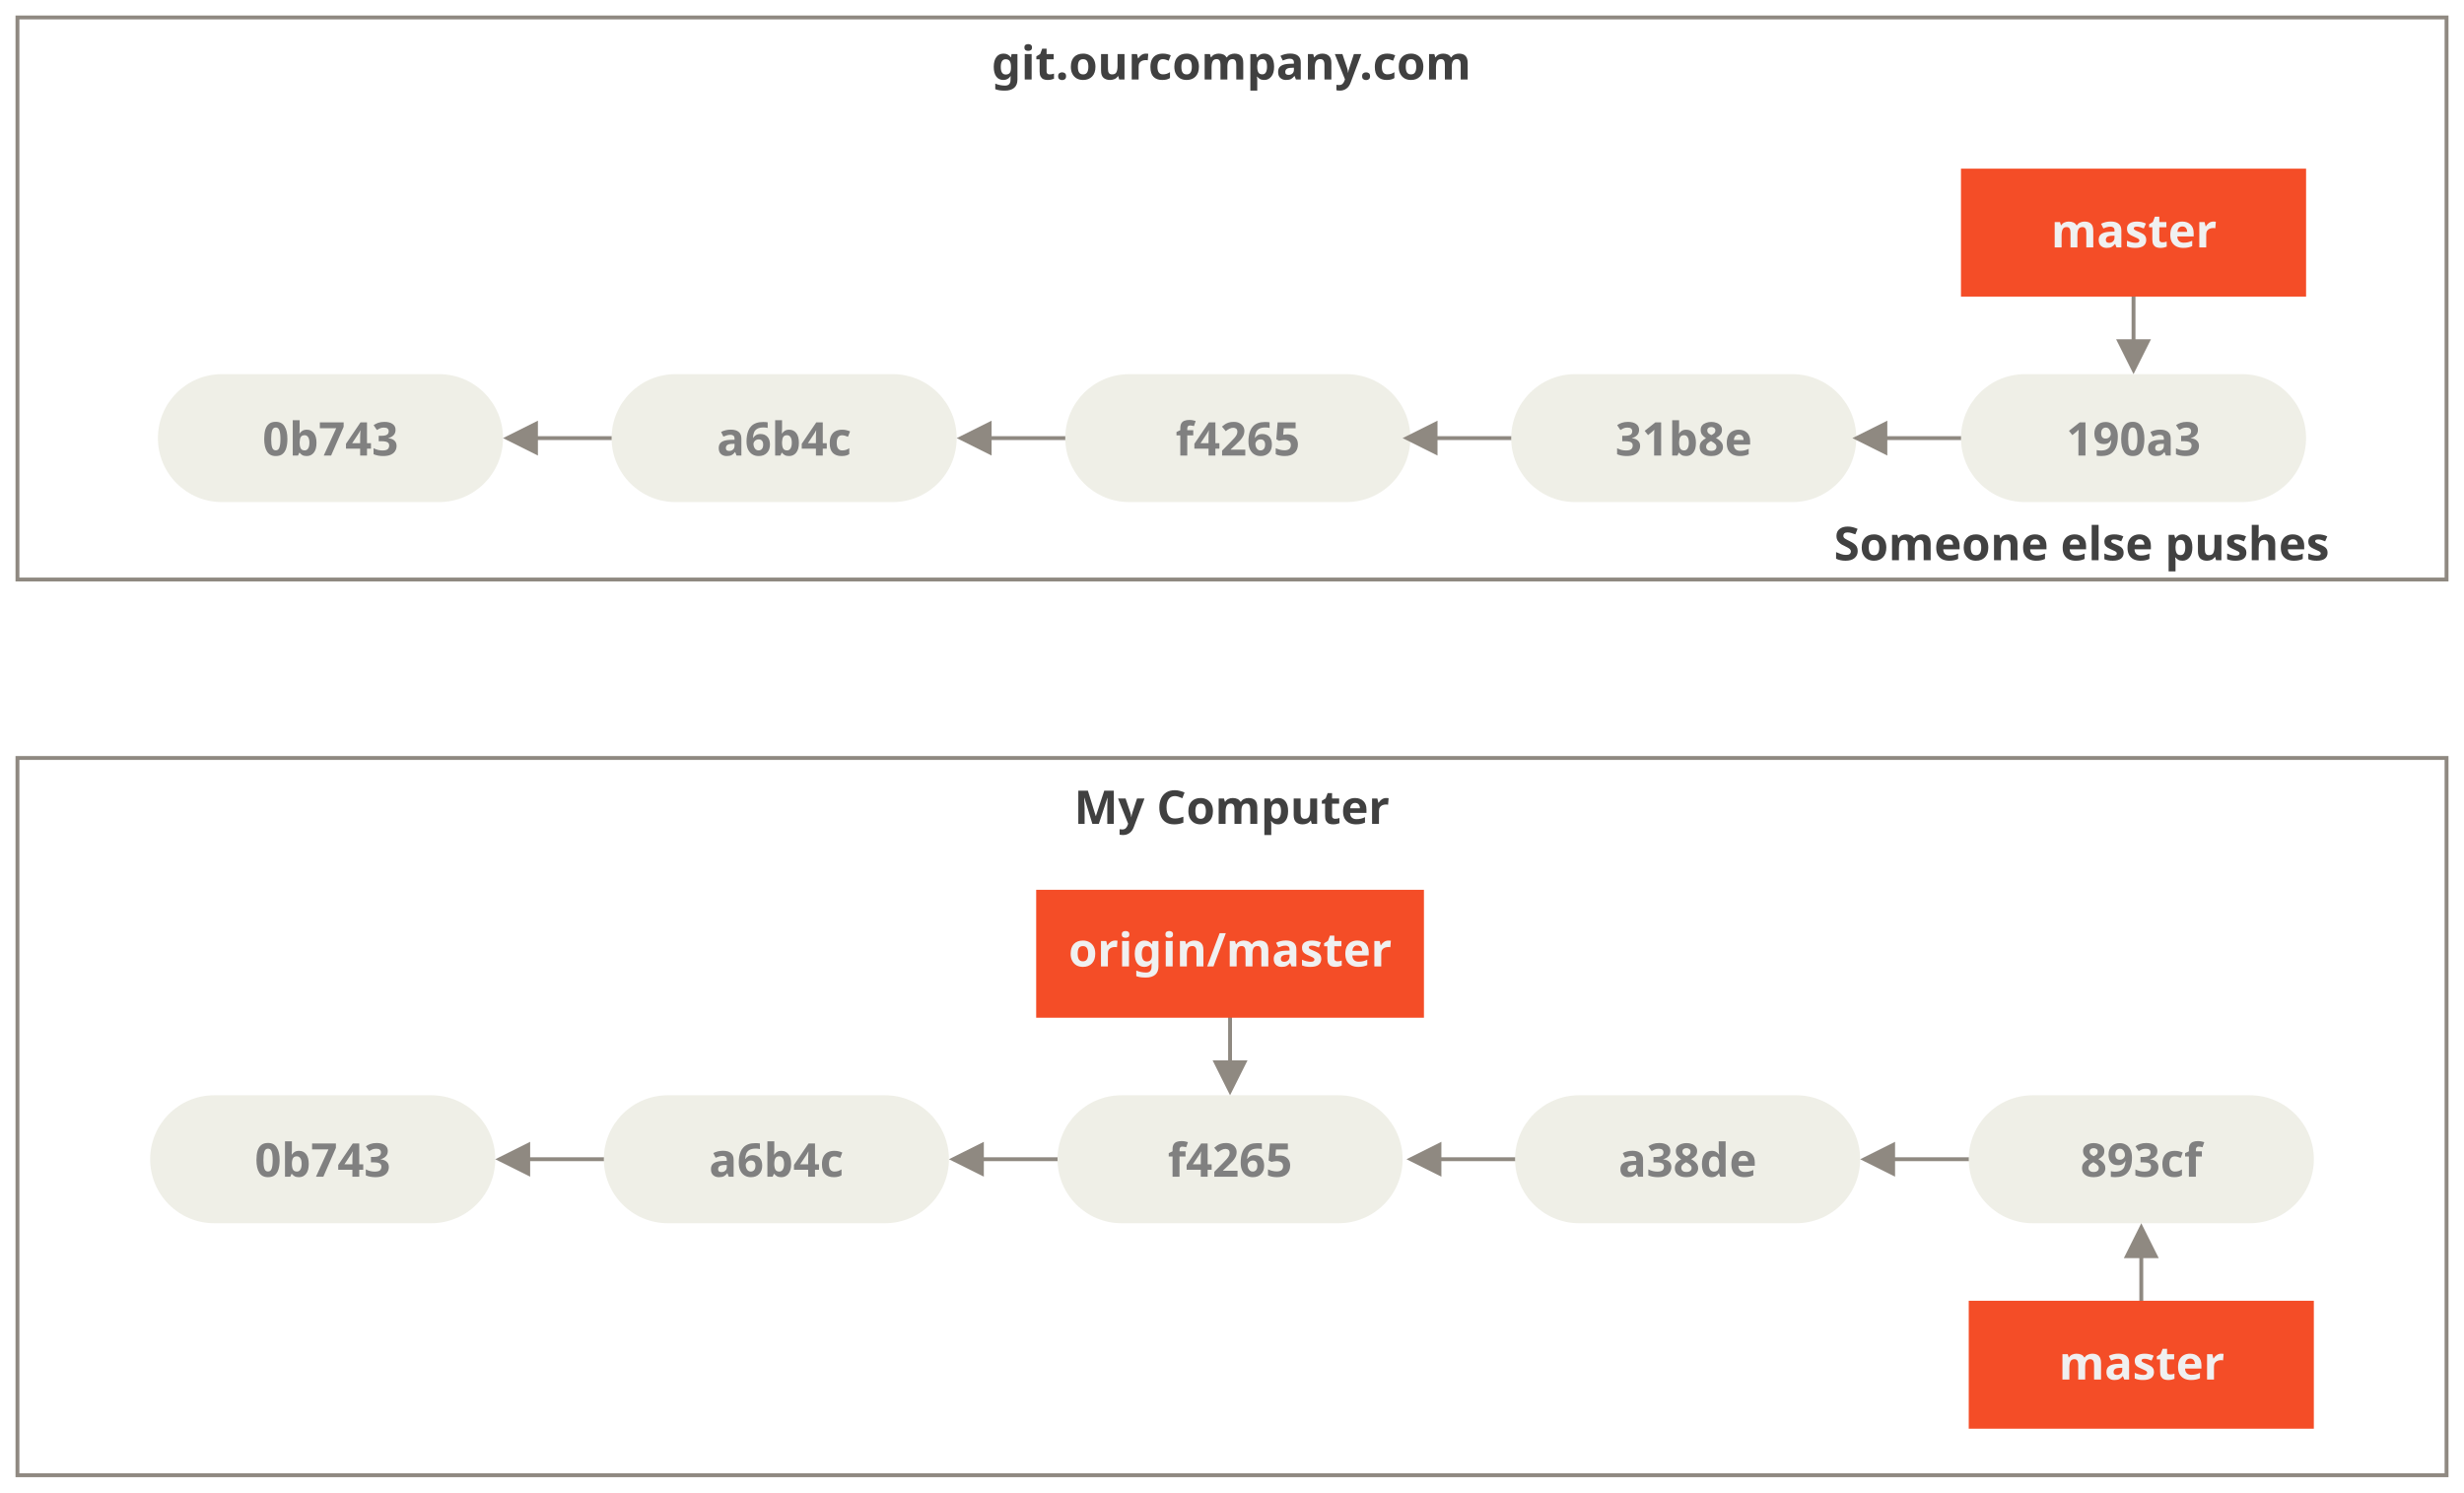
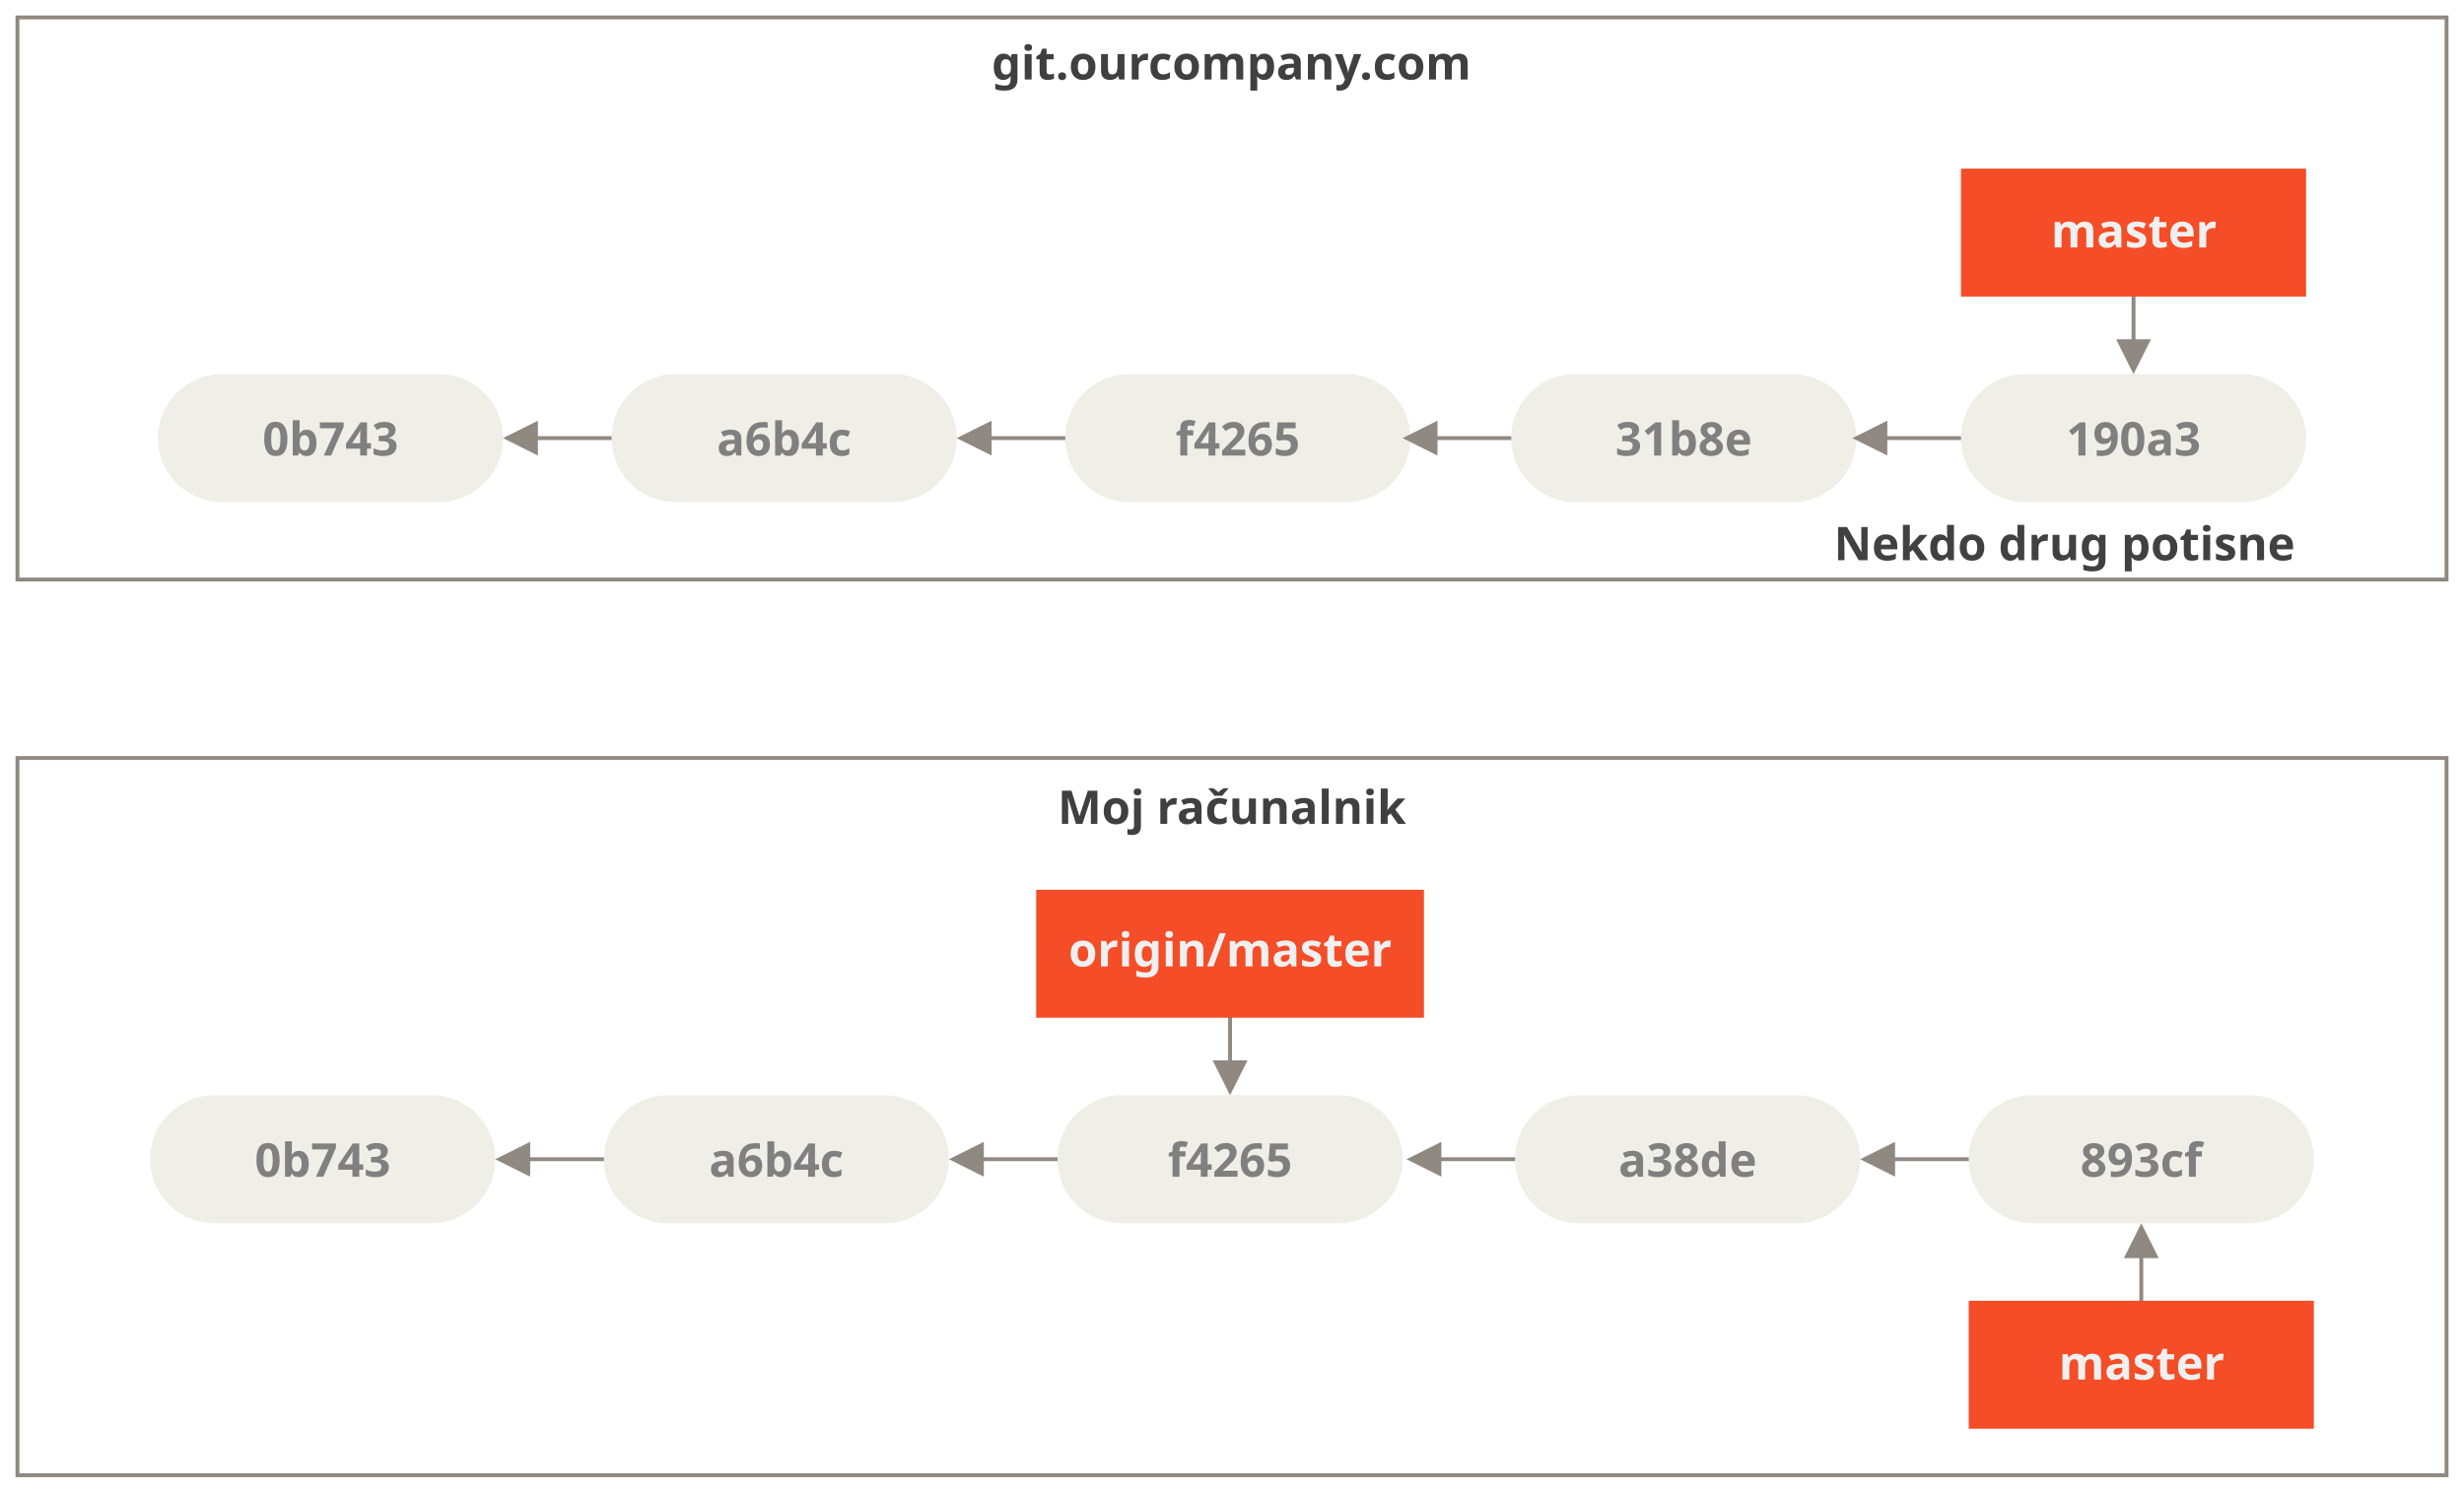
<svg xmlns="http://www.w3.org/2000/svg" id="svg13660" version="1.1" viewBox="0 0 635.45 385">
  <g id="g9154" transform="translate(-14.235 -12.5)">
    <g id="g9076" transform="translate(8.96)">
      <g id="brown" transform="translate(46,109)" style="fill-rule:evenodd;fill:none">
        <rect id="Rectangle-1" width="89" height="33" rx="16.5" ry="16.5" style="fill-rule:evenodd;fill:#efefe7" />
        <text id="C6" font-size="12px" font-weight="700" style="fill:#979797;font-family:'Source Code Pro';font-size:12px;font-weight:700;text-anchor:middle">
          <tspan id="tspan13534" x="44.5" y="21" style="fill:gray">0b743</tspan>
        </text>
      </g>
      <path id="Line-7" d="m144 125h39v1h-39v4l-9-4.5 9-4.5z" style="fill:#8f8981" />
      <g id="g13545" transform="translate(163,109)" style="fill-rule:evenodd;fill:none">
        <rect id="rect13539" width="89" height="33" rx="16.5" ry="16.5" style="fill-rule:evenodd;fill:#efefe7" />
        <text id="text13543" font-size="12px" font-weight="700" style="fill:#979797;font-family:'Source Code Pro';font-size:12px;font-weight:700;text-anchor:middle">
          <tspan id="tspan13541" x="44.5" y="21" style="fill:gray">a6b4c</tspan>
        </text>
      </g>
      <path id="Line-8" d="m261 125h39v1h-39v4l-9-4.5 9-4.5z" style="fill:#8f8981" />
      <g id="g13554" transform="translate(280,109)" style="fill-rule:evenodd;fill:none">
        <rect id="rect13548" width="89" height="33" rx="16.5" ry="16.5" style="fill-rule:evenodd;fill:#efefe7" />
        <text id="text13552" font-size="12px" font-weight="700" style="fill:#979797;font-family:'Source Code Pro';font-size:12px;font-weight:700;text-anchor:middle">
          <tspan id="tspan13550" x="44.5" y="21" style="fill:gray">f4265</tspan>
        </text>
      </g>
      <path id="path13556" d="m376 125h39v1h-39v4l-9-4.5 9-4.5z" style="fill:#8f8981" />
      <g id="g13564" transform="translate(395,109)" style="fill-rule:evenodd;fill:none">
        <rect id="rect13558" width="89" height="33" rx="16.5" ry="16.5" style="fill-rule:evenodd;fill:#efefe7" />
        <text id="text13562" font-size="12px" font-weight="700" style="fill:#979797;font-family:'Source Code Pro';font-size:12px;font-weight:700;text-anchor:middle">
          <tspan id="tspan13560" x="44.5" y="21" style="fill:gray">31b8e</tspan>
        </text>
      </g>
      <path id="path13566" d="m492 125h39v1h-39v4l-9-4.5 9-4.5z" style="fill:#8f8981" />
      <g id="g13574" transform="translate(511,109)" style="fill-rule:evenodd;fill:none">
        <rect id="rect13568" width="89" height="33" rx="16.5" ry="16.5" style="fill-rule:evenodd;fill:#efefe7" />
        <text id="text13572" font-size="12px" font-weight="700" style="fill:#979797;font-family:'Source Code Pro';font-size:12px;font-weight:700;text-anchor:middle">
          <tspan id="tspan13570" x="44.5" y="21" style="fill:gray">190a3</tspan>
        </text>
      </g>
      <g id="g9000" transform="translate(-2)">
        <path id="Line-2" transform="translate(515,56)" d="m42 44v-24h1v24h4l-4.5 9-4.5-9z" style="fill:#8f8981" />
        <g id="g8993">
          <rect id="Rectangle-2" transform="matrix(.83962 0 0 1 513 56)" width="106" height="33" style="fill-rule:evenodd;fill:#f44d27" />
          <text id="master" transform="translate(504.6 56.316)" font-size="12px" font-weight="700" style="fill-rule:evenodd;fill:#979797;font-family:'Source Code Pro';font-size:12px;font-weight:700;text-anchor:middle">
            <tspan id="tspan13578" x="53" y="20" style="fill:#f0f0f0">master</tspan>
          </text>
        </g>
      </g>
    </g>
    <g id="g9044" transform="translate(6.96)">
      <g id="g13590" transform="translate(46,295)" style="fill-rule:evenodd;fill:none">
        <rect id="rect13584" width="89" height="33" rx="16.5" ry="16.5" style="fill-rule:evenodd;fill:#efefe7" />
        <text id="text13588" font-size="12px" font-weight="700" style="fill:#979797;font-family:'Source Code Pro';font-size:12px;font-weight:700;text-anchor:middle">
          <tspan id="tspan13586" x="44.5" y="21" style="fill:gray">0b743</tspan>
        </text>
      </g>
      <path id="Line-5" d="m144 311h39v1h-39v4l-9-4.5 9-4.5z" style="fill:#8f8981" />
      <g id="g13599" transform="translate(163,295)" style="fill-rule:evenodd;fill:none">
        <rect id="rect13593" width="89" height="33" rx="16.5" ry="16.5" style="fill-rule:evenodd;fill:#efefe7" />
        <text id="text13597" font-size="12px" font-weight="700" style="fill:#979797;font-family:'Source Code Pro';font-size:12px;font-weight:700;text-anchor:middle">
          <tspan id="tspan13595" x="44.5" y="21" style="fill:gray">a6b4c</tspan>
        </text>
      </g>
      <path id="Line-4" d="m261 311h39v1h-39v4l-9-4.5 9-4.5z" style="fill:#8f8981" />
      <g id="g13608" transform="translate(280,295)" style="fill-rule:evenodd;fill:none">
        <rect id="rect13602" width="89" height="33" rx="16.5" ry="16.5" style="fill-rule:evenodd;fill:#efefe7" />
        <text id="text13606" font-size="12px" font-weight="700" style="fill:#979797;font-family:'Source Code Pro';font-size:12px;font-weight:700;text-anchor:middle">
          <tspan id="tspan13604" x="44.5" y="21" style="fill:gray">f4265</tspan>
        </text>
      </g>
      <path id="path13610" d="m379 311h39v1h-39v4l-9-4.5 9-4.5z" style="fill:#8f8981" />
      <g id="g13618" transform="translate(398,295)" style="fill-rule:evenodd;fill:none">
        <rect id="rect13612" width="89" height="33" rx="16.5" ry="16.5" style="fill-rule:evenodd;fill:#efefe7" />
        <text id="text13616" font-size="12px" font-weight="700" style="fill:#979797;font-family:'Source Code Pro';font-size:12px;font-weight:700;text-anchor:middle">
          <tspan id="tspan13614" x="44.5" y="21" style="fill:gray">a38de</tspan>
        </text>
      </g>
      <path id="path13620" d="m496 311h39v1h-39v4l-9-4.5 9-4.5z" style="fill:#8f8981" />
      <g id="g13628" transform="translate(515,295)" style="fill-rule:evenodd;fill:none">
        <rect id="rect13622" width="89" height="33" rx="16.5" ry="16.5" style="fill-rule:evenodd;fill:#efefe7" />
        <text id="text13626" font-size="12px" font-weight="700" style="fill:#979797;font-family:'Source Code Pro';font-size:12px;font-weight:700;text-anchor:middle">
          <tspan id="tspan13624" x="44.5" y="21" style="fill:gray">893cf</tspan>
        </text>
      </g>
      <g id="g8980" transform="translate(-1)">
        <path id="Line-3" transform="translate(517,328)" d="m44 9v25h-1v-25h-4l4.5-9 4.5 9z" style="fill:#8f8981" />
        <g id="g8973">
          <rect id="rect13631" transform="matrix(.83962 0 0 1 516 348)" width="106" height="33" style="fill-rule:evenodd;fill:#f44d27" />
          <text id="text13635" transform="translate(507.6 348.32)" font-size="12px" font-weight="700" style="fill-rule:evenodd;fill:#979797;font-family:'Source Code Pro';font-size:12px;font-weight:700;text-anchor:middle">
            <tspan id="tspan13633" x="53" y="20" style="fill:#f0f0f0">master</tspan>
          </text>
        </g>
      </g>
      <g id="g8960" transform="translate(4.5)">
        <path id="Line-6" transform="translate(-4.5)" d="m324 286v-27h1v27h4l-4.5 9-4.5-9z" style="fill:#8f8981" />
        <g id="g8953">
          <rect id="rect13640" transform="matrix(.9009 0 0 1 270 242)" width="111" height="33" style="fill-rule:evenodd;fill:#f44d27" />
          <text id="text13644" transform="translate(264.53 241.76)" font-size="12px" font-weight="700" style="fill-rule:evenodd;fill:#979797;font-family:'Source Code Pro';font-size:12px;font-weight:700;text-anchor:middle">
            <tspan id="tspan13642" x="55.5" y="20" style="fill:#f0f0f0">origin/master</tspan>
          </text>
        </g>
      </g>
    </g>
    <rect id="Rectangle-10" transform="translate(19,17)" x="-.265" width="626.45" height="144.97" style="fill:none;stroke-linecap:square;stroke:#8f8981" />
    <rect id="Rectangle-11" transform="translate(19,17)" x="-.265" y="191" width="626.45" height="185" style="fill:none;stroke-linecap:square;stroke:#8f8981" />
    <text id="My-Computer" transform="translate(18.696 17)" font-size="12px" font-weight="700" style="fill-rule:evenodd;fill:#404040;font-family:'Source Code Pro';font-size:12px;font-weight:700;text-anchor:middle">
-       <tspan id="tspan13649" x="313.225" y="208" style="fill:#404040">My Computer</tspan>
+       <tspan id="tspan13649" x="313.225" y="208" style="fill:#404040">Moj računalnik</tspan>
    </text>
    <text id="git.ourcompany.com" transform="translate(18.576 17)" font-size="12px" font-weight="700" style="fill-rule:evenodd;fill:#404040;font-family:'Source Code Pro';font-size:12px;font-weight:700;text-anchor:middle">
      <tspan id="tspan13652" x="313.225" y="16" style="fill:#404040">git.ourcompany.com</tspan>
    </text>
    <text id="Someone-else-pushes" transform="translate(-2.7978)" font-size="12px" font-weight="700" style="fill-rule:evenodd;fill:#414141;font-family:'Source Code Pro';font-size:12px;font-weight:700">
-       <tspan id="tspan13656" x="490" y="157" style="fill:#414141">Someone else pushes</tspan>
+       <tspan id="tspan13656" x="490" y="157" style="fill:#414141">Nekdo drug potisne</tspan>
    </text>
  </g>
</svg>
